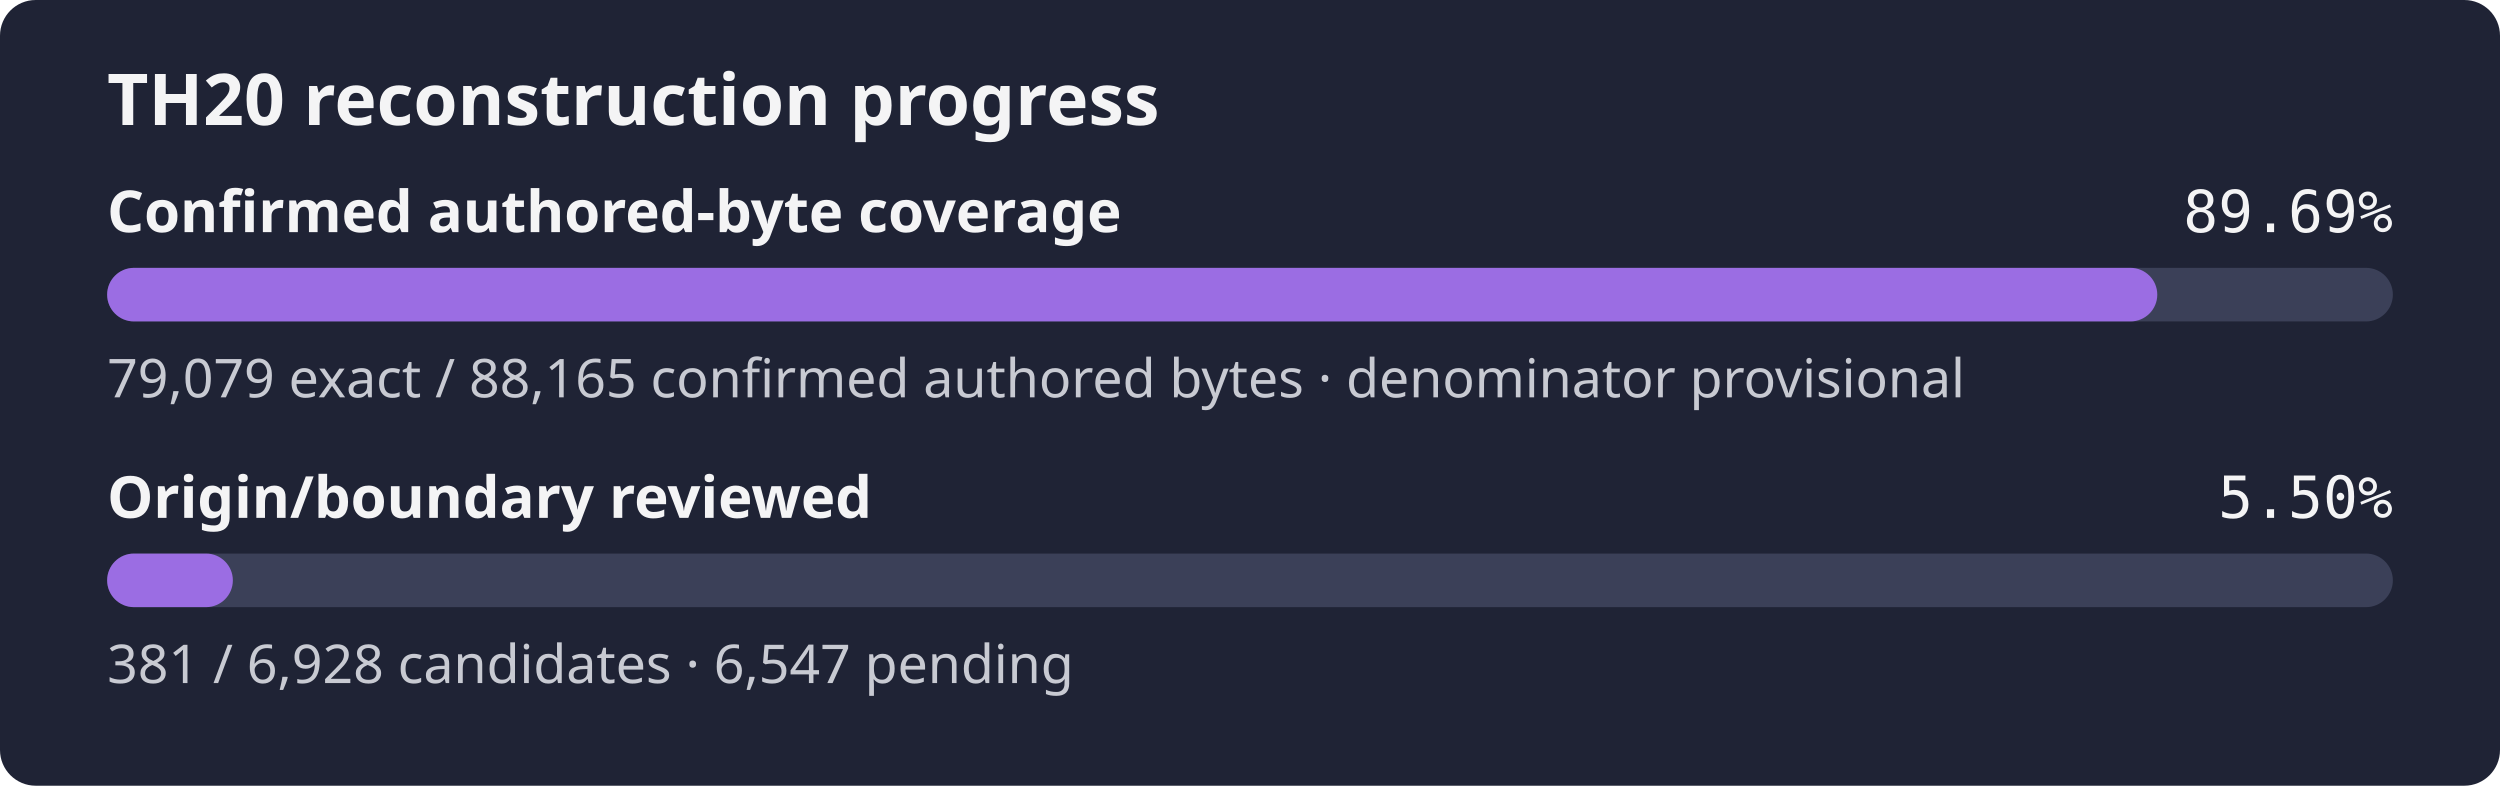
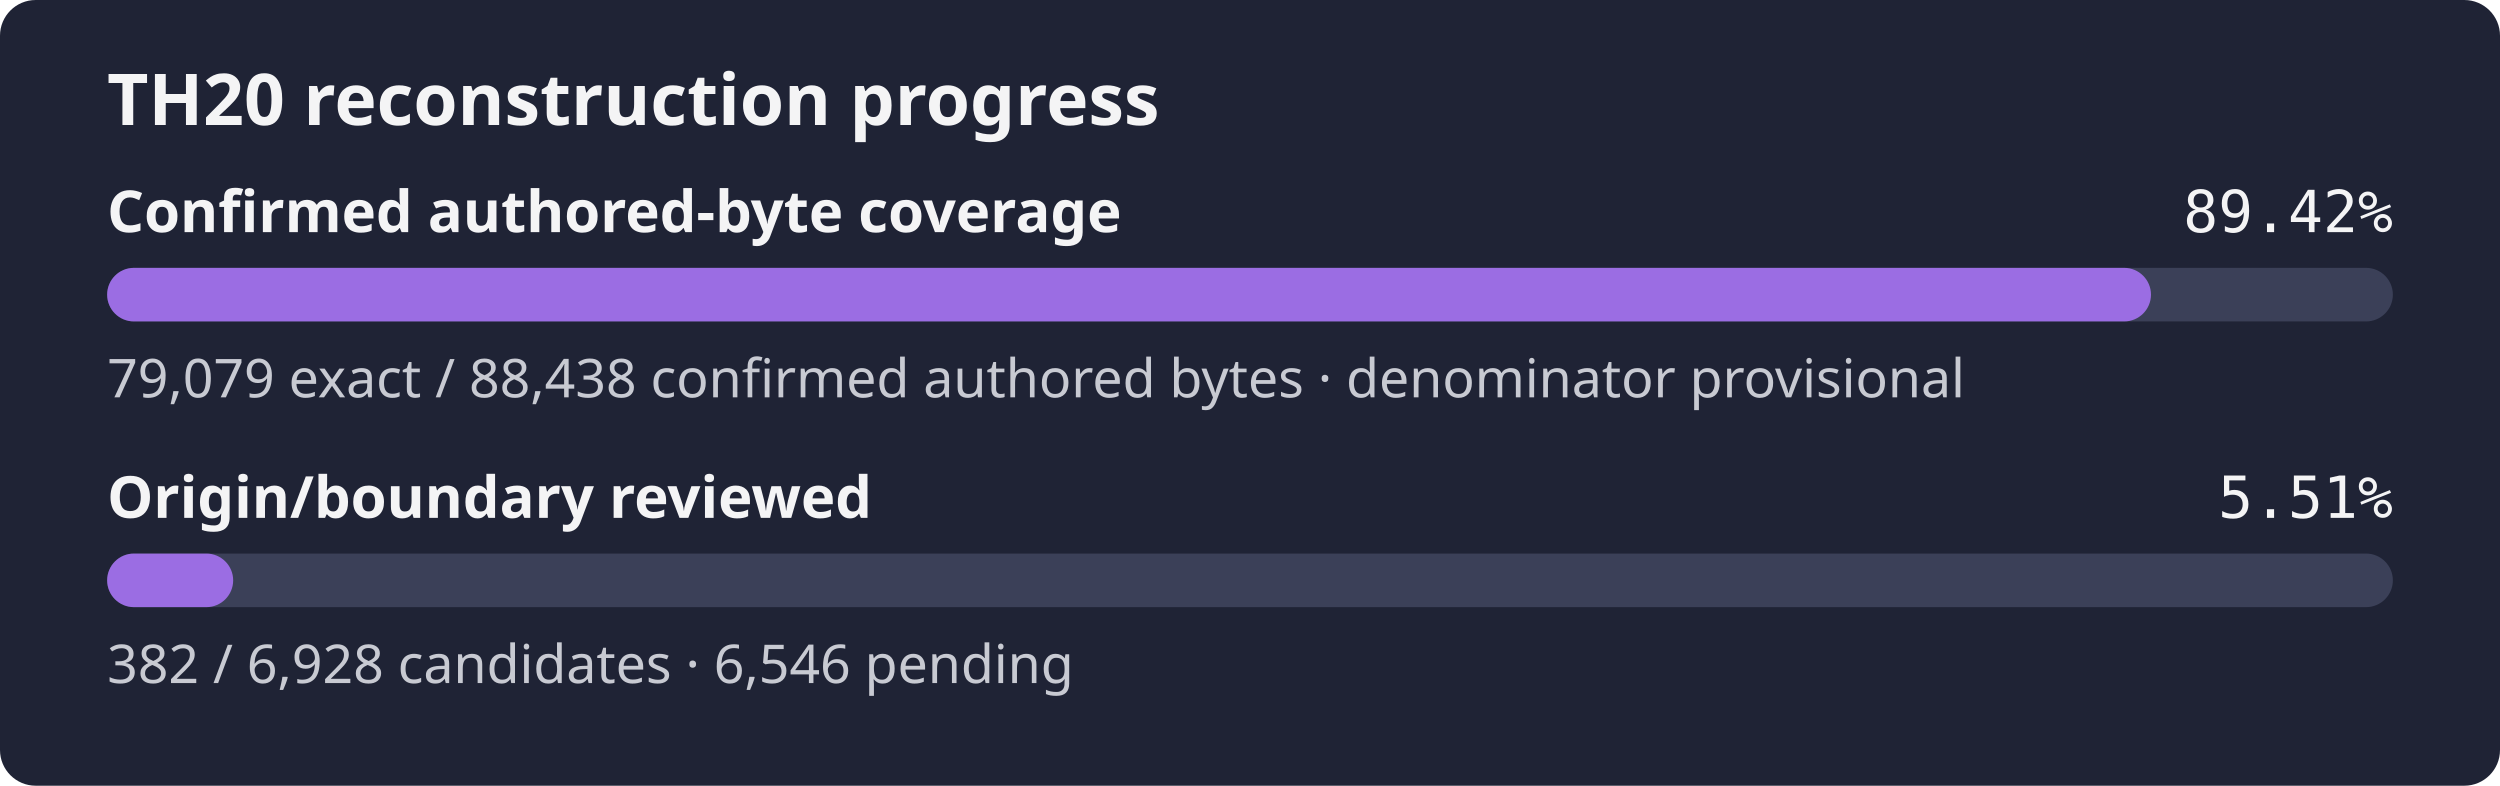
- <svg xmlns="http://www.w3.org/2000/svg" width="560" height="176" role="img" aria-label="TH20 reconstruction progress: 89.69% of the confirmed authored-byte set is exact, origin review 5.50%">
+ <svg xmlns="http://www.w3.org/2000/svg" width="560" height="176" role="img" aria-label="TH20 reconstruction progress: 89.42% of the confirmed authored-byte set is exact, origin review 5.51%">
  <rect width="560" height="176" rx="8" fill="#1f2335" />
  <text x="24" y="28" fill="#f4f4f5" font-family="sans-serif" font-size="16" font-weight="600">TH20 reconstruction progress</text>
  <text x="24" y="52" fill="#f4f4f5" font-family="sans-serif" font-size="13" font-weight="600">Confirmed authored-byte coverage</text>
-   <text x="536" y="52" fill="#f4f4f5" text-anchor="end" font-family="monospace" font-size="13">89.69%</text>
+   <text x="536" y="52" fill="#f4f4f5" text-anchor="end" font-family="monospace" font-size="13">89.42%</text>
  <rect x="24" y="60" width="512" height="12" rx="6" fill="#3b4058" />
-   <rect x="24" y="60" width="459.23" height="12" rx="6" fill="#9b6de3" />
-   <text x="24" y="89" fill="#c8cad2" font-family="sans-serif" font-size="12">79,079 exact / 88,165 confirmed authored bytes · denominator provisional</text>
+   <rect x="24" y="60" width="457.82" height="12" rx="6" fill="#9b6de3" />
+   <text x="24" y="89" fill="#c8cad2" font-family="sans-serif" font-size="12">79,079 exact / 88,438 confirmed authored bytes · denominator provisional</text>
  <text x="24" y="116" fill="#f4f4f5" font-family="sans-serif" font-size="13" font-weight="600">Origin/boundary reviewed</text>
-   <text x="536" y="116" fill="#f4f4f5" text-anchor="end" font-family="monospace" font-size="13">5.50%</text>
+   <text x="536" y="116" fill="#f4f4f5" text-anchor="end" font-family="monospace" font-size="13">5.51%</text>
  <rect x="24" y="124" width="512" height="12" rx="6" fill="#3b4058" />
-   <rect x="24" y="124" width="28.16" height="12" rx="6" fill="#9b6de3" />
-   <text x="24" y="153" fill="#c8cad2" font-family="sans-serif" font-size="12">381 / 6,928 candidates · 6,547 pending</text>
+   <rect x="24" y="124" width="28.23" height="12" rx="6" fill="#9b6de3" />
+   <text x="24" y="153" fill="#c8cad2" font-family="sans-serif" font-size="12">382 / 6,928 candidates · 6,546 pending</text>
</svg>
